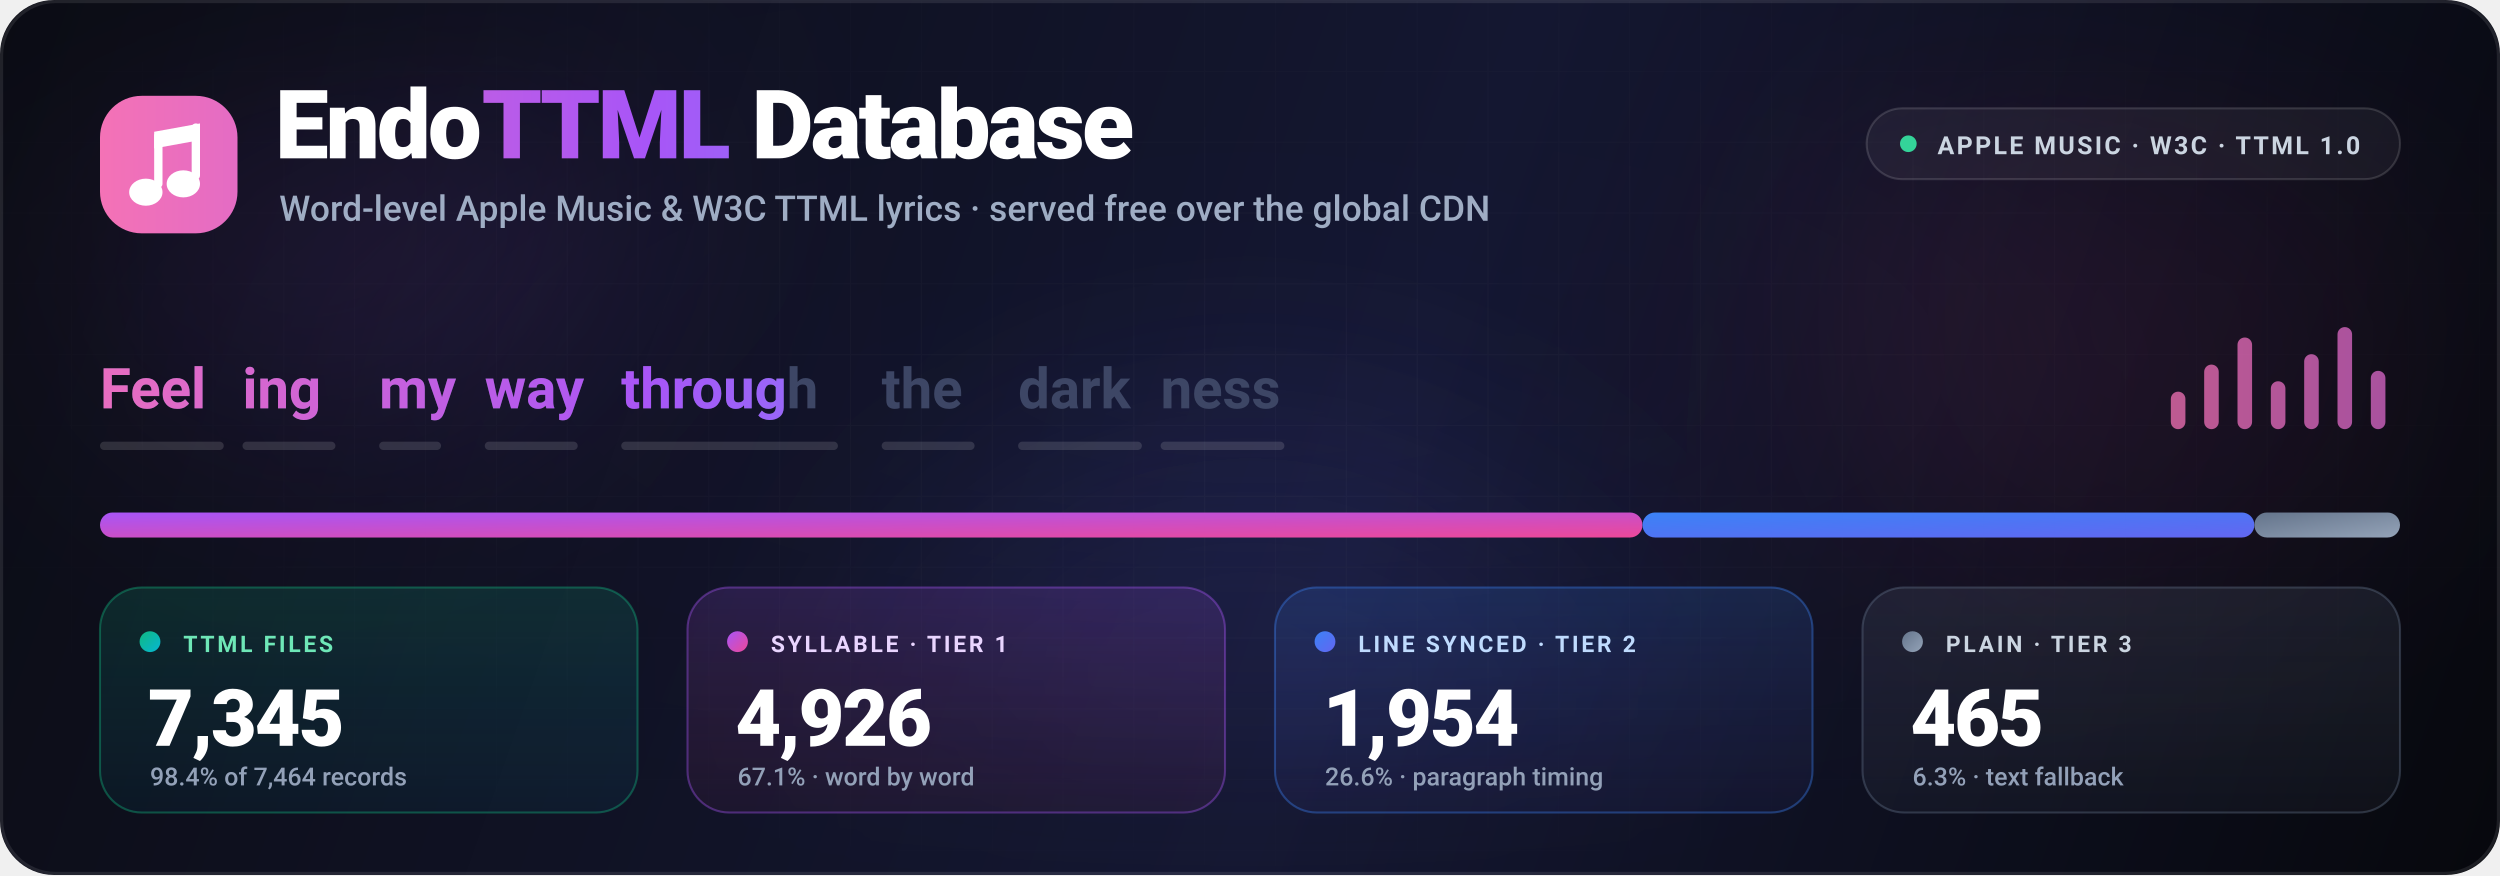
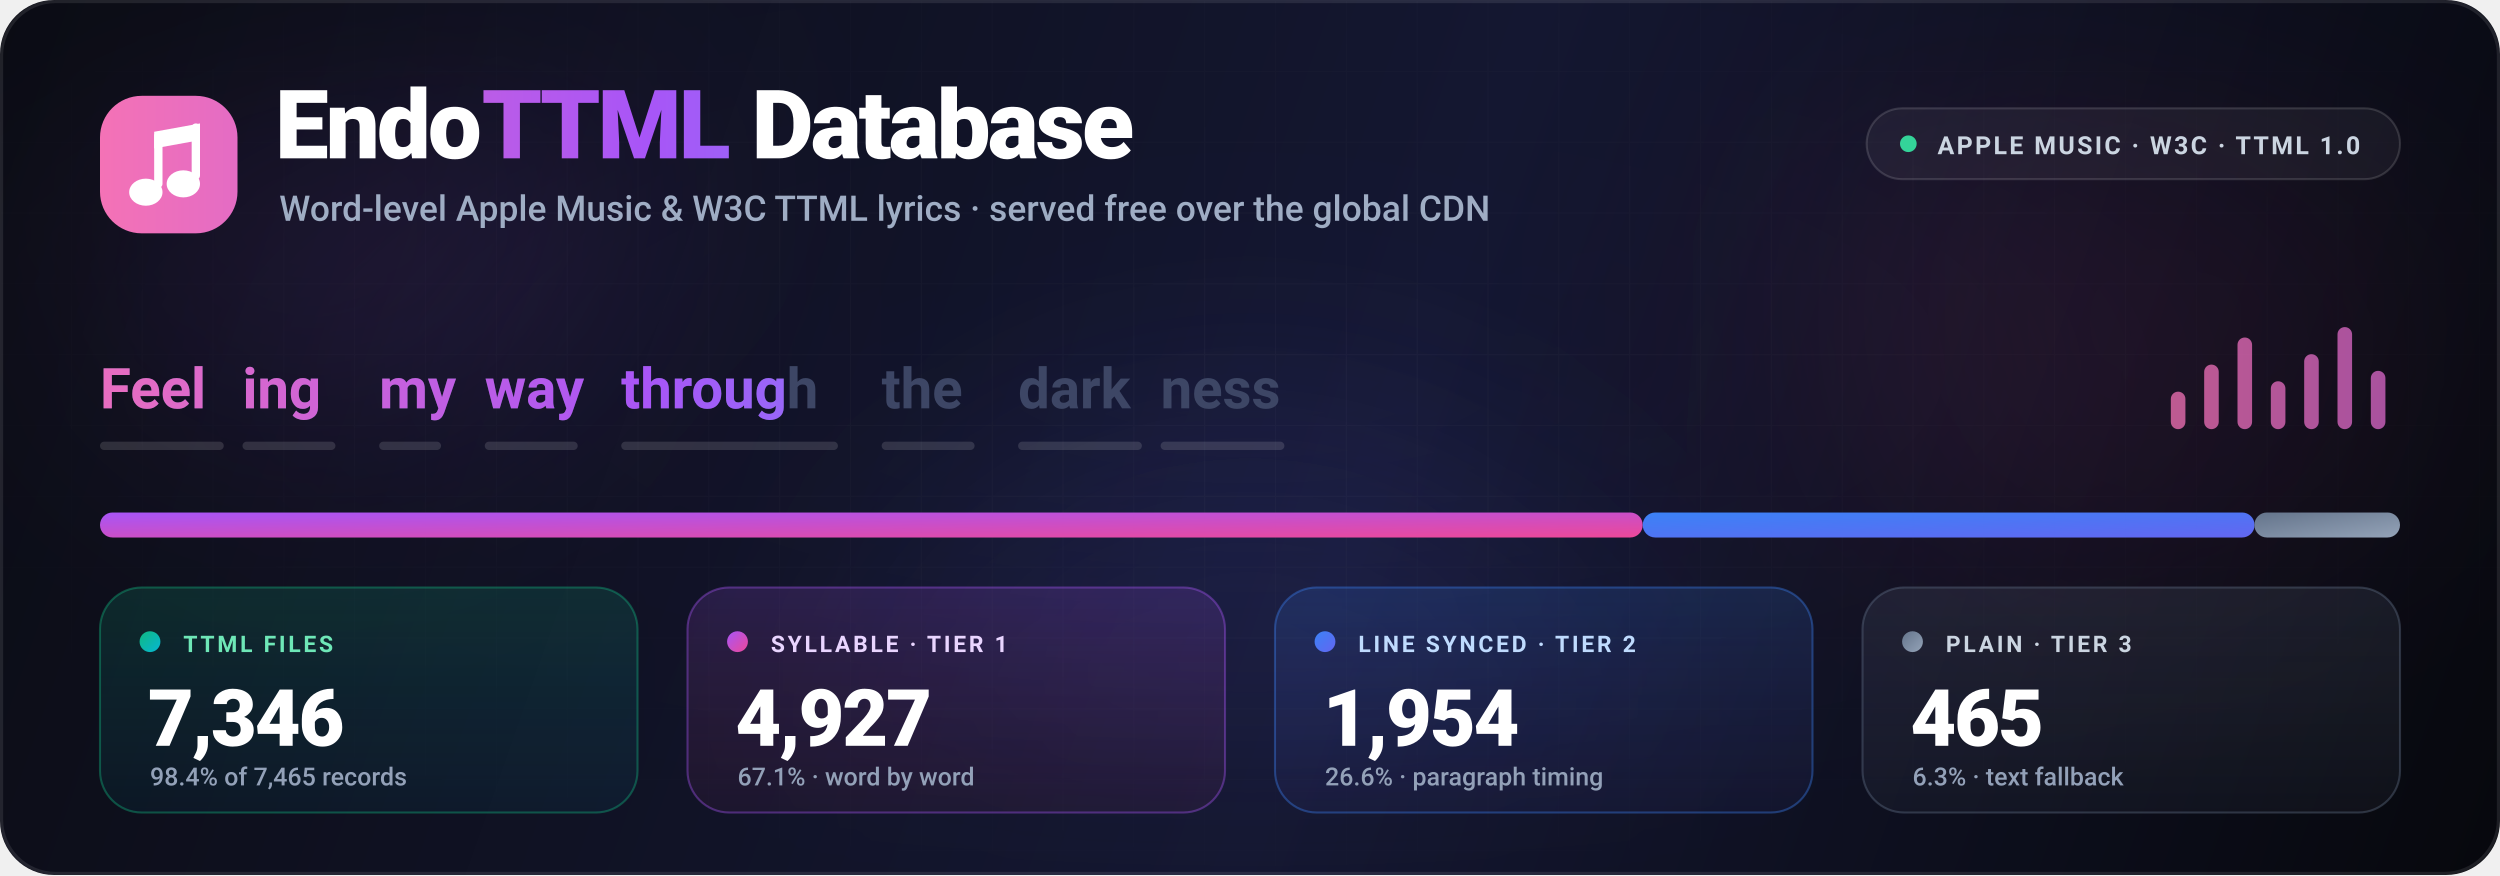
- <svg xmlns="http://www.w3.org/2000/svg" viewBox="0 0 1200 420" width="100%" role="img" aria-label="EndoTTML Database: 7,345 TTML files, 4,926 syllable synced, 1,954 line synced">
+ <svg xmlns="http://www.w3.org/2000/svg" viewBox="0 0 1200 420" width="100%" role="img" aria-label="EndoTTML Database: 7,346 TTML files, 4,927 syllable synced, 1,954 line synced">
  <defs>
    <linearGradient id="bg" x1="0" y1="0" x2="1200" y2="420" gradientUnits="userSpaceOnUse">
      <stop offset="0" stop-color="#0b0c14" />
      <stop offset="0.55" stop-color="#141731" />
      <stop offset="1" stop-color="#07080d" />
    </linearGradient>
    <linearGradient id="brand" x1="0" y1="0" x2="620" y2="0" gradientUnits="userSpaceOnUse">
      <stop offset="0" stop-color="#f472b6" />
      <stop offset="0.5" stop-color="#a855f7" />
      <stop offset="1" stop-color="#60a5fa" />
    </linearGradient>
    <linearGradient id="g-files" x1="0" y1="0" x2="1" y2="1">
      <stop offset="0" stop-color="#10b981" />
      <stop offset="1" stop-color="#06b6d4" />
    </linearGradient>
    <linearGradient id="fill-files" x1="0" y1="0" x2="0" y2="1">
      <stop offset="0" stop-color="#10b981" stop-opacity="0.16" />
      <stop offset="1" stop-color="#06b6d4" stop-opacity="0.05" />
    </linearGradient>
    <linearGradient id="g-syllable" x1="0" y1="0" x2="1" y2="1">
      <stop offset="0" stop-color="#a855f7" />
      <stop offset="1" stop-color="#ec4899" />
    </linearGradient>
    <linearGradient id="fill-syllable" x1="0" y1="0" x2="0" y2="1">
      <stop offset="0" stop-color="#a855f7" stop-opacity="0.16" />
      <stop offset="1" stop-color="#ec4899" stop-opacity="0.05" />
    </linearGradient>
    <linearGradient id="g-line" x1="0" y1="0" x2="1" y2="1">
      <stop offset="0" stop-color="#3b82f6" />
      <stop offset="1" stop-color="#6366f1" />
    </linearGradient>
    <linearGradient id="fill-line" x1="0" y1="0" x2="0" y2="1">
      <stop offset="0" stop-color="#3b82f6" stop-opacity="0.16" />
      <stop offset="1" stop-color="#6366f1" stop-opacity="0.05" />
    </linearGradient>
    <linearGradient id="g-plain" x1="0" y1="0" x2="1" y2="1">
      <stop offset="0" stop-color="#64748b" />
      <stop offset="1" stop-color="#94a3b8" />
    </linearGradient>
    <linearGradient id="fill-plain" x1="0" y1="0" x2="0" y2="1">
      <stop offset="0" stop-color="#64748b" stop-opacity="0.16" />
      <stop offset="1" stop-color="#94a3b8" stop-opacity="0.05" />
    </linearGradient>
    <pattern id="grid" width="34" height="34" patternUnits="userSpaceOnUse">
      <path d="M34 0H0V34" fill="none" stroke="#ffffff" stroke-opacity="0.028" stroke-width="1" />
    </pattern>
    <radialGradient id="fade" cx="0.5" cy="0.42" r="0.62">
      <stop offset="0" stop-color="#fff" stop-opacity="0.9" />
      <stop offset="1" stop-color="#fff" stop-opacity="0" />
    </radialGradient>
    <mask id="fadeMask">
      <rect width="1200" height="420" fill="url(#fade)" />
    </mask>
    <filter id="orb" x="-60%" y="-60%" width="220%" height="220%">
      <feGaussianBlur stdDeviation="70" />
    </filter>
    <clipPath id="sweep">
      <rect x="48" y="150" width="330" height="76">
        <animate attributeName="width" values="0;700;700" keyTimes="0;0.72;1" dur="5.5s" repeatCount="indefinite" />
      </rect>
    </clipPath>
  </defs>
  <style>.t1{font:900 46px -apple-system, BlinkMacSystemFont, 'Segoe UI', Roboto, Helvetica, Arial, sans-serif;fill:#fff;letter-spacing:-1.4px}.t2{font:500 17px -apple-system, BlinkMacSystemFont, 'Segoe UI', Roboto, Helvetica, Arial, sans-serif;fill:#9fadc4}.pill{font:700 12px -apple-system, BlinkMacSystemFont, 'Segoe UI', Roboto, Helvetica, Arial, sans-serif;fill:#cbd5e1;letter-spacing:1.1px}.label{font:700 11px -apple-system, BlinkMacSystemFont, 'Segoe UI', Roboto, Helvetica, Arial, sans-serif;letter-spacing:1.3px}.num{font:800 38px -apple-system, BlinkMacSystemFont, 'Segoe UI', Roboto, Helvetica, Arial, sans-serif;fill:#fff;letter-spacing:-1px}.sub{font:500 12px -apple-system, BlinkMacSystemFont, 'Segoe UI', Roboto, Helvetica, Arial, sans-serif;fill:#93a1b8}.lyric-dim{font:600 27px -apple-system, BlinkMacSystemFont, 'Segoe UI', Roboto, Helvetica, Arial, sans-serif;fill:#3d4665}.lyric-lit{font:600 27px -apple-system, BlinkMacSystemFont, 'Segoe UI', Roboto, Helvetica, Arial, sans-serif;fill:url(#brand)}</style>
  <rect width="1200" height="420" rx="26" fill="url(#bg)" />
  <rect width="1200" height="420" rx="26" fill="url(#grid)" mask="url(#fadeMask)" />
  <g mask="url(#fadeMask)" filter="url(#orb)">
    <circle cx="150" cy="70" r="150" fill="#a855f7" fill-opacity="0.30" />
    <circle cx="1040" cy="150" r="170" fill="#ec4899" fill-opacity="0.20" />
    <circle cx="600" cy="410" r="200" fill="#6366f1" fill-opacity="0.22" />
  </g>
  <g transform="translate(48,46)">
    <rect width="66" height="66" rx="20" fill="url(#brand)" />
    <g transform="translate(2,1.25)" fill="#ffffff">
      <rect x="24" y="16" width="4" height="27" rx="2" />
      <rect x="42" y="12" width="4" height="27" rx="2" />
      <path d="M24 16 L46 12 V20 L24 24 Z" />
      <ellipse cx="20" cy="45" rx="8" ry="6.5" />
      <ellipse cx="38" cy="41" rx="8" ry="6.5" />
    </g>
  </g>
  <text x="132" y="76" class="t1">Endo<tspan fill="url(#brand)">TTML</tspan> Database</text>
  <text x="134" y="106" class="t2">Word-level Apple Music &amp; W3C TTML lyrics · served free over the global CDN</text>
  <g transform="translate(896,52)">
    <rect width="256" height="34" rx="17" fill="#ffffff" fill-opacity="0.05" stroke="#ffffff" stroke-opacity="0.14" />
    <circle cx="20" cy="17" r="4" fill="#34d399" />
    <text x="34" y="22" class="pill">APPLE MUSIC · W3C · TTML 1.0</text>
  </g>
  <text x="48.0" y="196" class="lyric-dim">Feel</text>
  <text x="116.4" y="196" class="lyric-dim">ing</text>
  <text x="182.0" y="196" class="lyric-dim">my</text>
  <text x="232.7" y="196" class="lyric-dim">way</text>
  <text x="298.2" y="196" class="lyric-dim">through</text>
  <text x="423.2" y="196" class="lyric-dim">the</text>
  <text x="488.7" y="196" class="lyric-dim">dark</text>
  <text x="557.1" y="196" class="lyric-dim">ness</text>
  <g clip-path="url(#sweep)">
    <text x="48.0" y="196" class="lyric-lit">Feel</text>
    <text x="116.4" y="196" class="lyric-lit">ing</text>
    <text x="182.0" y="196" class="lyric-lit">my</text>
    <text x="232.7" y="196" class="lyric-lit">way</text>
    <text x="298.2" y="196" class="lyric-lit">through</text>
    <text x="423.2" y="196" class="lyric-lit">the</text>
    <text x="488.7" y="196" class="lyric-lit">dark</text>
    <text x="557.1" y="196" class="lyric-lit">ness</text>
  </g>
  <rect x="48.0" y="212" width="59.4" height="4" rx="2" fill="#ffffff" fill-opacity="0.13" />
  <rect x="116.4" y="212" width="44.6" height="4" rx="2" fill="#ffffff" fill-opacity="0.13" />
  <rect x="182.0" y="212" width="29.7" height="4" rx="2" fill="#ffffff" fill-opacity="0.13" />
  <rect x="232.7" y="212" width="44.6" height="4" rx="2" fill="#ffffff" fill-opacity="0.13" />
  <rect x="298.2" y="212" width="104.0" height="4" rx="2" fill="#ffffff" fill-opacity="0.13" />
  <rect x="423.2" y="212" width="44.6" height="4" rx="2" fill="#ffffff" fill-opacity="0.13" />
  <rect x="488.7" y="212" width="59.4" height="4" rx="2" fill="#ffffff" fill-opacity="0.13" />
  <rect x="557.1" y="212" width="59.4" height="4" rx="2" fill="#ffffff" fill-opacity="0.13" />
  <g transform="translate(1042,206)">
    <rect x="0" y="-18" width="7" height="18" rx="3.5" fill="url(#brand)" opacity="0.75">
      <animate attributeName="height" values="18;64;18" dur="1.6s" begin="0.00s" repeatCount="indefinite" />
      <animate attributeName="y" values="-18;-64;-18" dur="1.6s" begin="0.00s" repeatCount="indefinite" />
    </rect>
    <rect x="16" y="-31" width="7" height="31" rx="3.5" fill="url(#brand)" opacity="0.75">
      <animate attributeName="height" values="31;77;31" dur="1.6s" begin="0.13s" repeatCount="indefinite" />
      <animate attributeName="y" values="-31;-77;-31" dur="1.6s" begin="0.13s" repeatCount="indefinite" />
    </rect>
    <rect x="32" y="-44" width="7" height="44" rx="3.5" fill="url(#brand)" opacity="0.75">
      <animate attributeName="height" values="44;90;44" dur="1.6s" begin="0.26s" repeatCount="indefinite" />
      <animate attributeName="y" values="-44;-90;-44" dur="1.6s" begin="0.26s" repeatCount="indefinite" />
    </rect>
    <rect x="48" y="-23" width="7" height="23" rx="3.5" fill="url(#brand)" opacity="0.75">
      <animate attributeName="height" values="23;69;23" dur="1.6s" begin="0.39s" repeatCount="indefinite" />
      <animate attributeName="y" values="-23;-69;-23" dur="1.6s" begin="0.39s" repeatCount="indefinite" />
    </rect>
    <rect x="64" y="-36" width="7" height="36" rx="3.5" fill="url(#brand)" opacity="0.75">
      <animate attributeName="height" values="36;82;36" dur="1.6s" begin="0.52s" repeatCount="indefinite" />
      <animate attributeName="y" values="-36;-82;-36" dur="1.6s" begin="0.52s" repeatCount="indefinite" />
    </rect>
    <rect x="80" y="-49" width="7" height="49" rx="3.5" fill="url(#brand)" opacity="0.75">
      <animate attributeName="height" values="49;95;49" dur="1.6s" begin="0.65s" repeatCount="indefinite" />
      <animate attributeName="y" values="-49;-95;-49" dur="1.6s" begin="0.65s" repeatCount="indefinite" />
    </rect>
    <rect x="96" y="-28" width="7" height="28" rx="3.5" fill="url(#brand)" opacity="0.75">
      <animate attributeName="height" values="28;74;28" dur="1.6s" begin="0.78s" repeatCount="indefinite" />
      <animate attributeName="y" values="-28;-74;-28" dur="1.6s" begin="0.78s" repeatCount="indefinite" />
    </rect>
  </g>
-   <rect x="48.0" y="246" width="740.4" height="12" rx="6" fill="url(#g-syllable)" />
-   <rect x="788.4" y="246" width="293.7" height="12" rx="6" fill="url(#g-line)" />
+   <rect x="48.0" y="246" width="740.5" height="12" rx="6" fill="url(#g-syllable)" />
+   <rect x="788.5" y="246" width="293.7" height="12" rx="6" fill="url(#g-line)" />
  <rect x="1082.1" y="246" width="69.9" height="12" rx="6" fill="url(#g-plain)" />
  <g transform="translate(48,282)">
    <rect width="258" height="108" rx="20" fill="url(#fill-files)" stroke="#10b981" stroke-opacity="0.38" />
    <circle cx="24" cy="26" r="5" fill="url(#g-files)" />
    <text x="40" y="31" class="label" fill="#6ee7b7">TTML FILES</text>
-     <text x="23" y="76" class="num">7,345</text>
-     <text x="24" y="95" class="sub">98.4% of 7,464 records</text>
+     <text x="23" y="76" class="num">7,346</text>
+     <text x="24" y="95" class="sub">98.4% of 7,465 records</text>
  </g>
  <g transform="translate(330,282)">
    <rect width="258" height="108" rx="20" fill="url(#fill-syllable)" stroke="#a855f7" stroke-opacity="0.38" />
    <circle cx="24" cy="26" r="5" fill="url(#g-syllable)" />
    <text x="40" y="31" class="label" fill="#e9d5ff">SYLLABLE · TIER 1</text>
-     <text x="23" y="76" class="num">4,926</text>
+     <text x="23" y="76" class="num">4,927</text>
    <text x="24" y="95" class="sub">67.1% · word by word</text>
  </g>
  <g transform="translate(612,282)">
    <rect width="258" height="108" rx="20" fill="url(#fill-line)" stroke="#3b82f6" stroke-opacity="0.38" />
    <circle cx="24" cy="26" r="5" fill="url(#g-line)" />
    <text x="40" y="31" class="label" fill="#bfdbfe">LINE SYNCED · TIER 2</text>
    <text x="23" y="76" class="num">1,954</text>
    <text x="24" y="95" class="sub">26.6% · paragraph timing</text>
  </g>
  <g transform="translate(894,282)">
    <rect width="258" height="108" rx="20" fill="url(#fill-plain)" stroke="#64748b" stroke-opacity="0.38" />
    <circle cx="24" cy="26" r="5" fill="url(#g-plain)" />
    <text x="40" y="31" class="label" fill="#cbd5e1">PLAIN · TIER 3</text>
    <text x="23" y="76" class="num">465</text>
    <text x="24" y="95" class="sub">6.3% · text fallback</text>
  </g>
  <rect x="0.75" y="0.75" width="1198.5" height="418.5" rx="26" fill="none" stroke="#ffffff" stroke-opacity="0.09" stroke-width="1.5" />
</svg>
